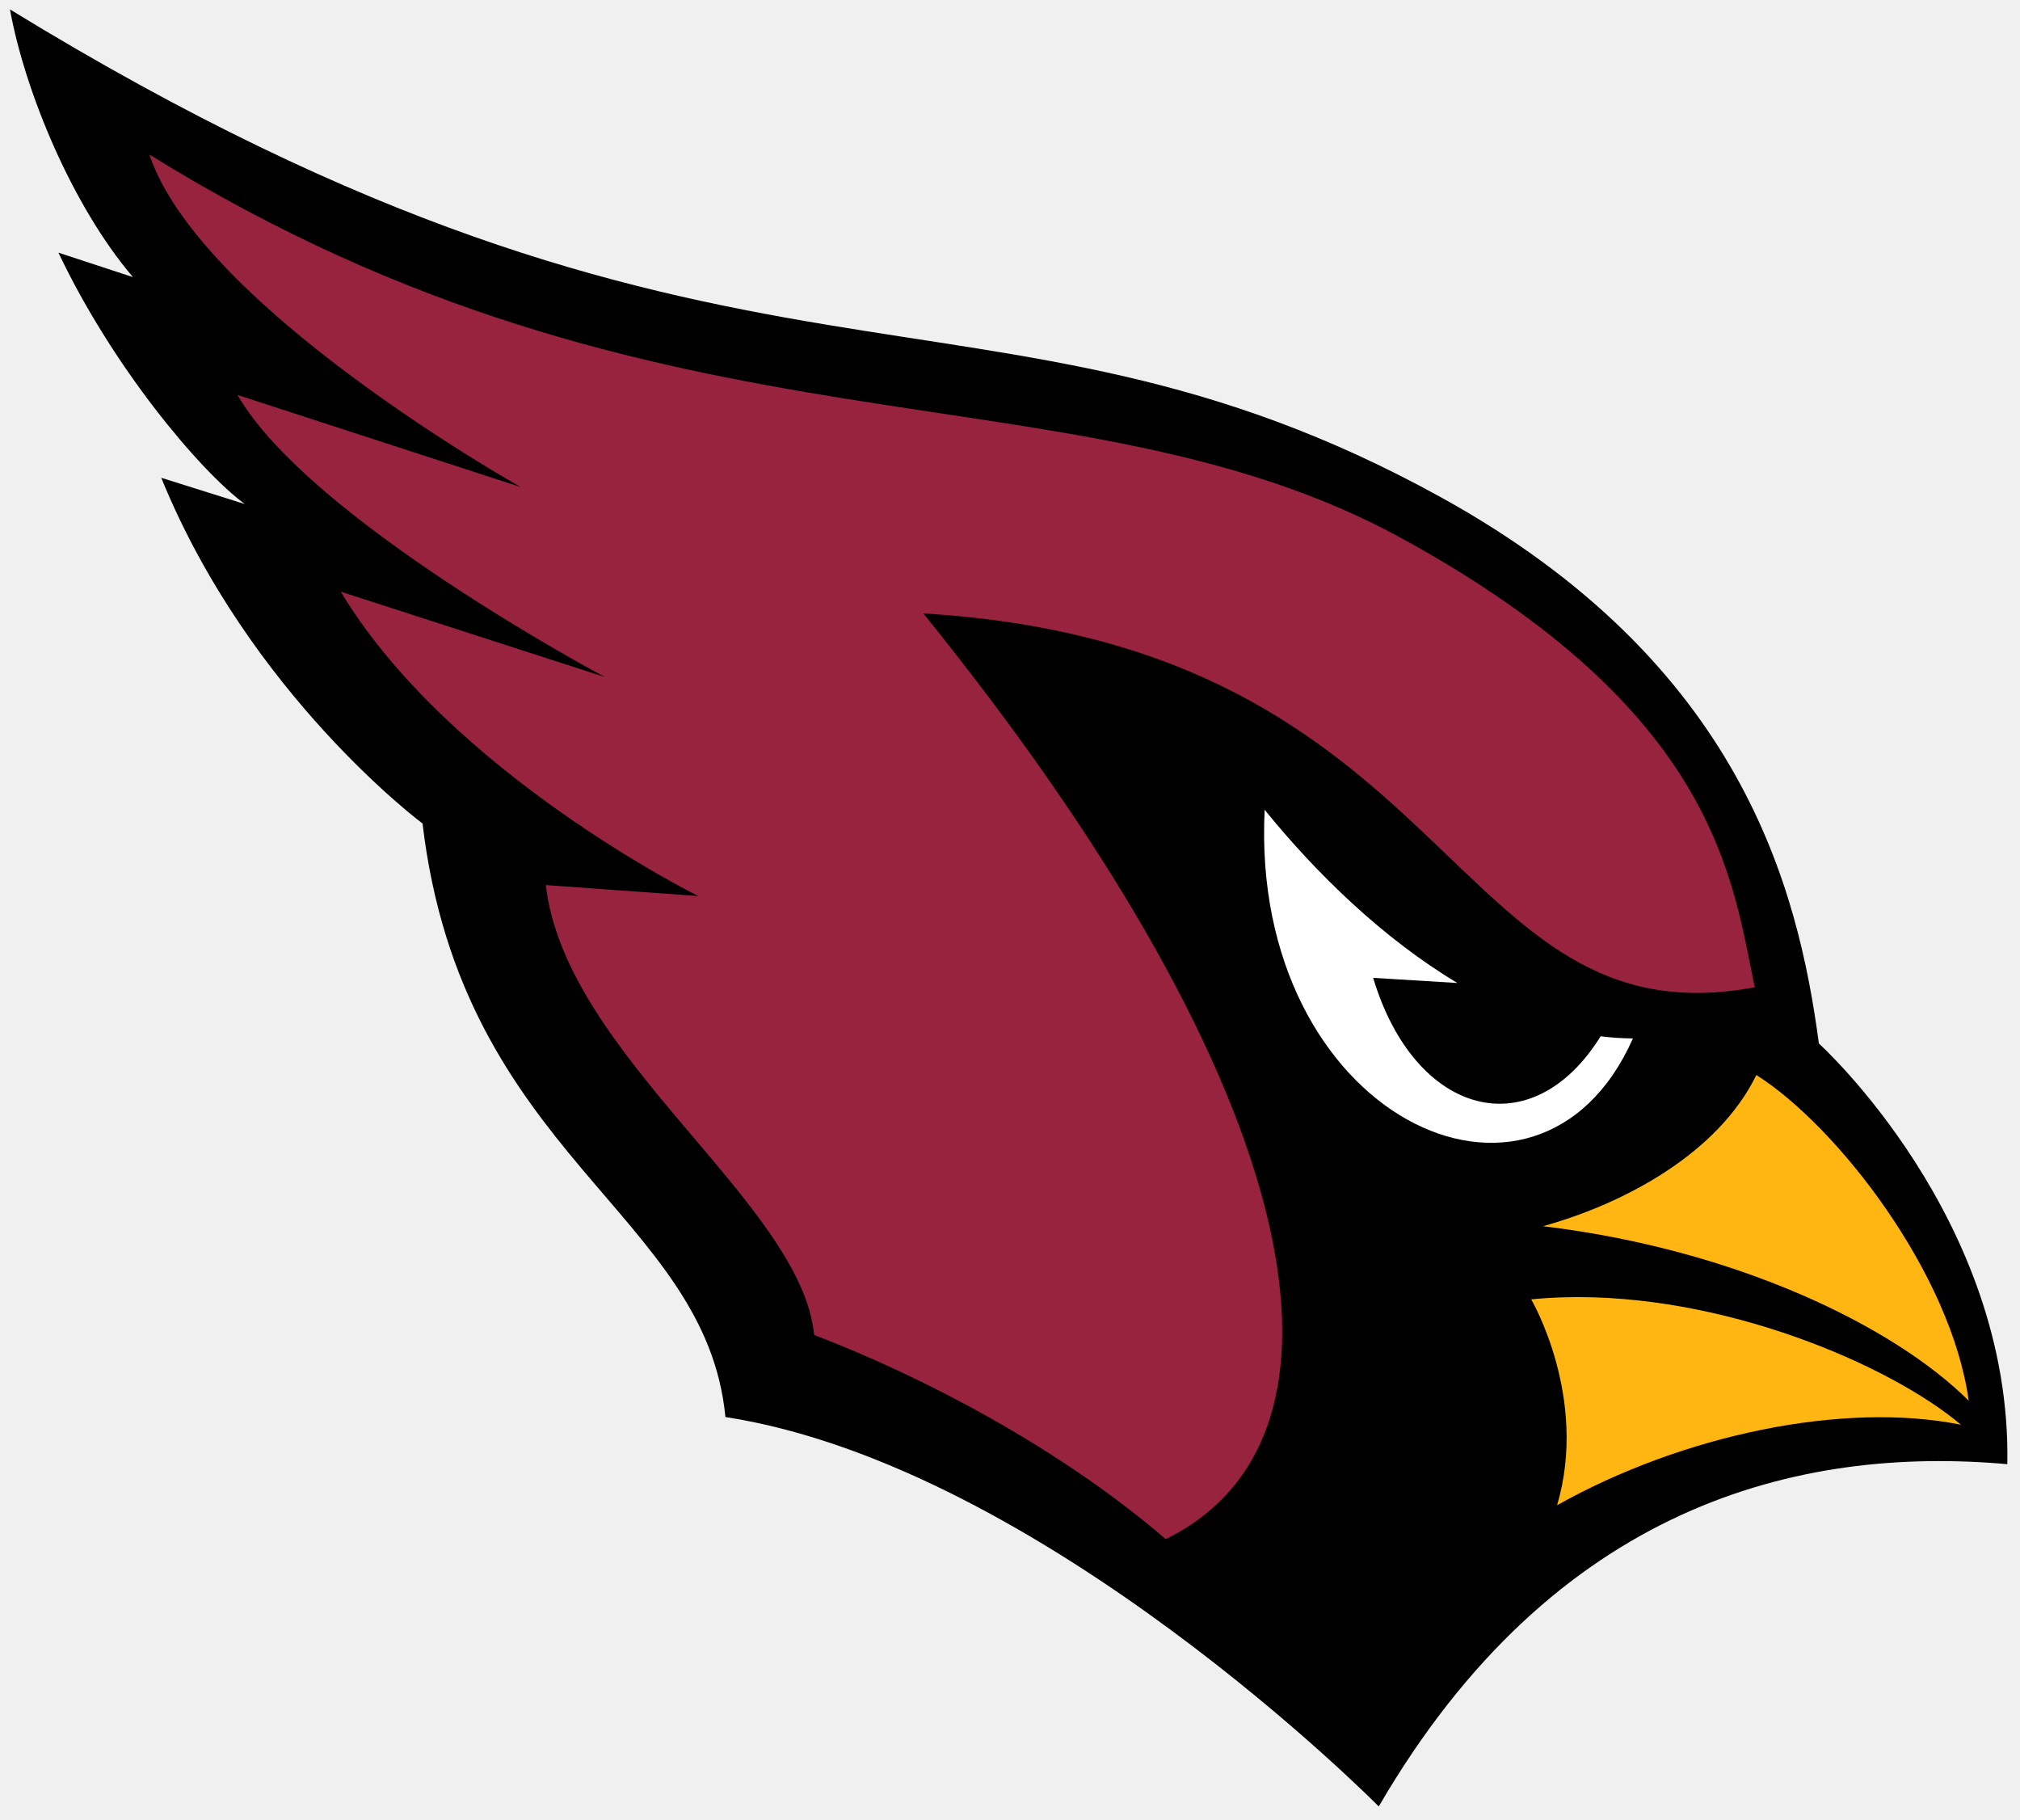
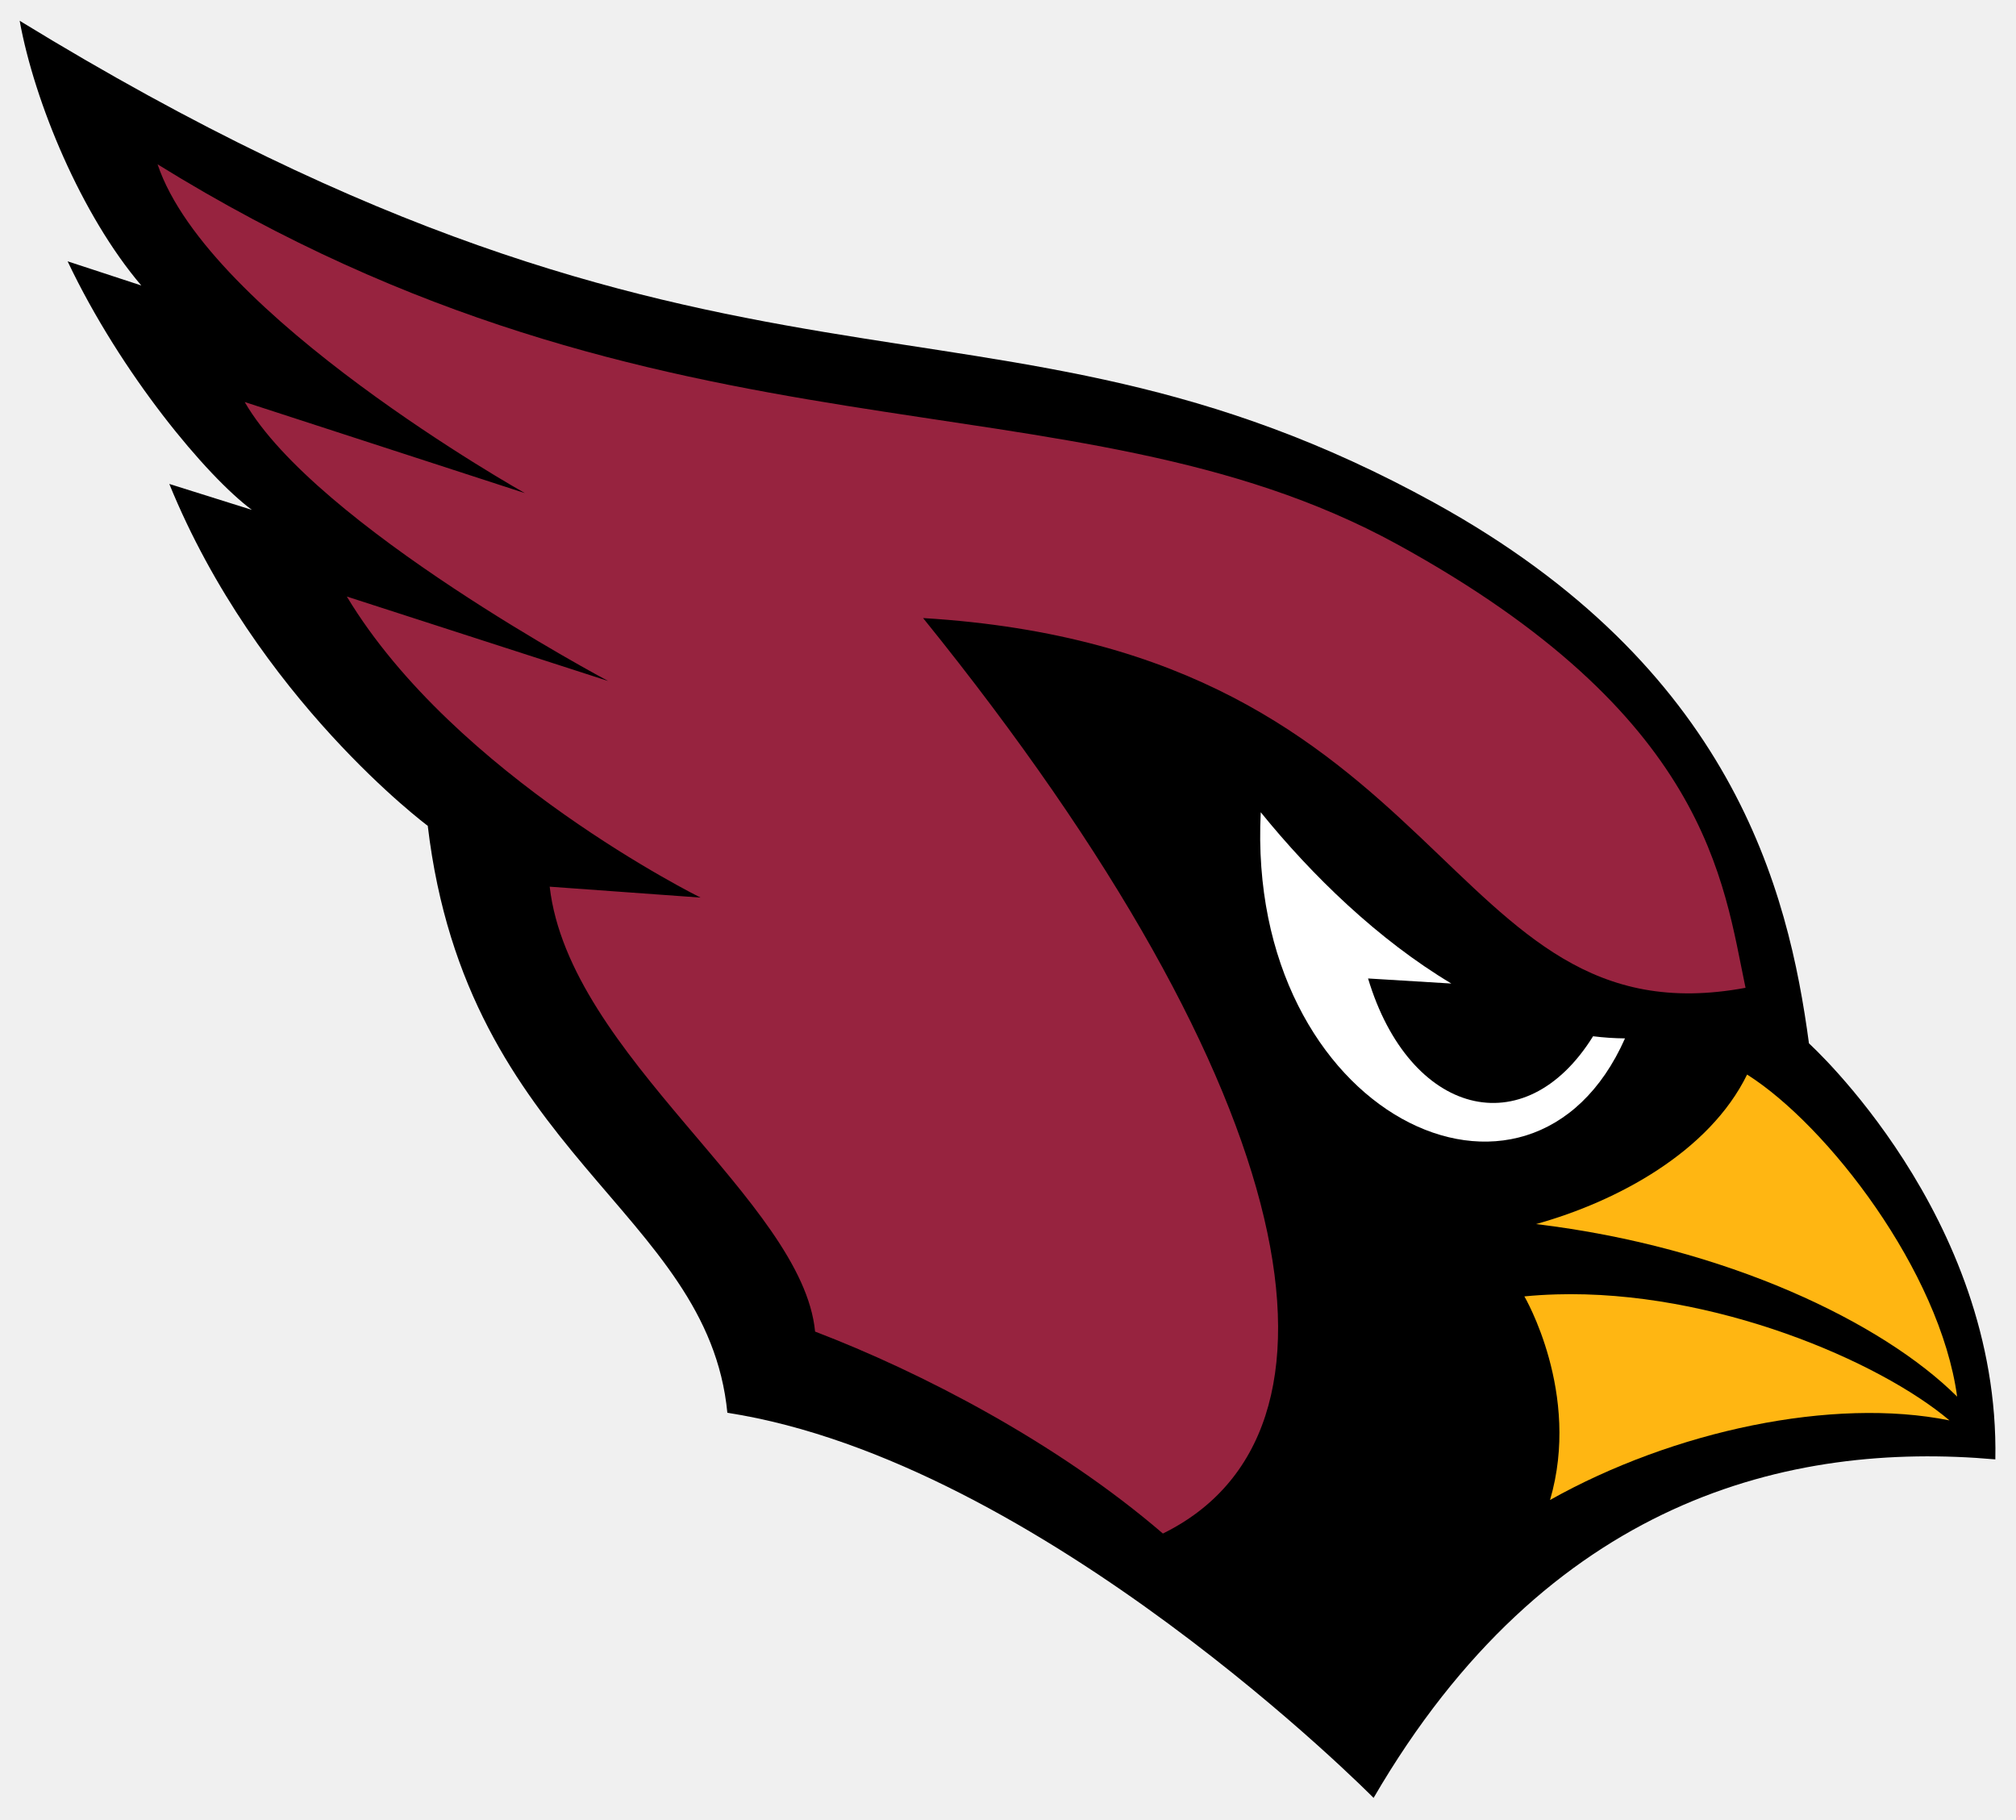
- <svg xmlns="http://www.w3.org/2000/svg" height="161.49" viewBox="0 0 179.312 161.487" width="179.31" version="1.1">
+ <svg xmlns="http://www.w3.org/2000/svg" viewBox="-0.88 -1.03 180.92 163.28" width="180.92" height="163.28" version="1.1">
  <g transform="matrix(1.25 0 0 -1.25 -294.47 573.03)">
    <g transform="translate(.70467 .93956)">
      <path d="m377.42 353.53c0.337 17.463-13.381 29.869-13.381 29.869-1.481 11.04-5.493 27.008-26.87 38.798-32.46 17.889-50.42 3.277-101.59 34.621 1.065-5.86 4.437-13.969 8.733-19.006l-5.291 1.735c3.846-8.106 10.006-15.459 13.231-17.846l-5.93 1.863c6.282-15.416 18.556-24.547 18.556-24.547 2.797-23.602 20.11-27.623 21.509-42.139 22.555-3.498 46.396-27.65 46.396-27.65 12.482 21.457 29.887 25.615 44.639 24.303" />
      <path d="m334.46 419.24c-23.516 12.889-52.256 4.52-88.979 27.271 3.638-10.872 26.368-23.605 26.368-23.605l-20.113 6.539c5.122-8.889 26.09-20.028 26.09-20.028l-18.758 6.062c7.769-12.904 25.395-21.613 25.395-21.613l-10.832 0.783c1.401-12.133 18.164-22.58 19.055-31.943 7.583-2.898 17.353-7.95 24.97-14.498 14.56 7.157 10.545 31.374-17.216 65.726 38.183-2.307 37.13-30.615 59.046-26.545-1.607 7.604-2.644 19.575-25.025 31.852" fill="#97233f" />
      <path d="m348.54 383.91c-4.905-7.895-13.198-5.695-16.154 4.149l5.979-0.364c-5.242 3.136-10.003 7.751-13.684 12.298-1.083-21.747 19.382-31.509 26.151-16.236-0.765 0.006-1.53 0.058-2.292 0.153" fill="#fff" />
      <path d="m165.46 107.45c-3.393 6.939-11.67 11.398-18.941 13.418 17.071 2.046 31.109 8.835 37.791 15.486-1.534-11.23-11.613-24.326-18.85-28.904zm-17.168 19.73c-0.944 0.028-1.885 0.086-2.82 0.178 0 0 5.114 8.694 2.303 18.271 11.1-6.231 25.402-9.248 35.848-7.141-6.265-5.3-21.166-11.732-35.33-11.309z" transform="matrix(.8 0 0 -.8 227.23 467.12)" fill="#ffb612" />
    </g>
  </g>
</svg>
